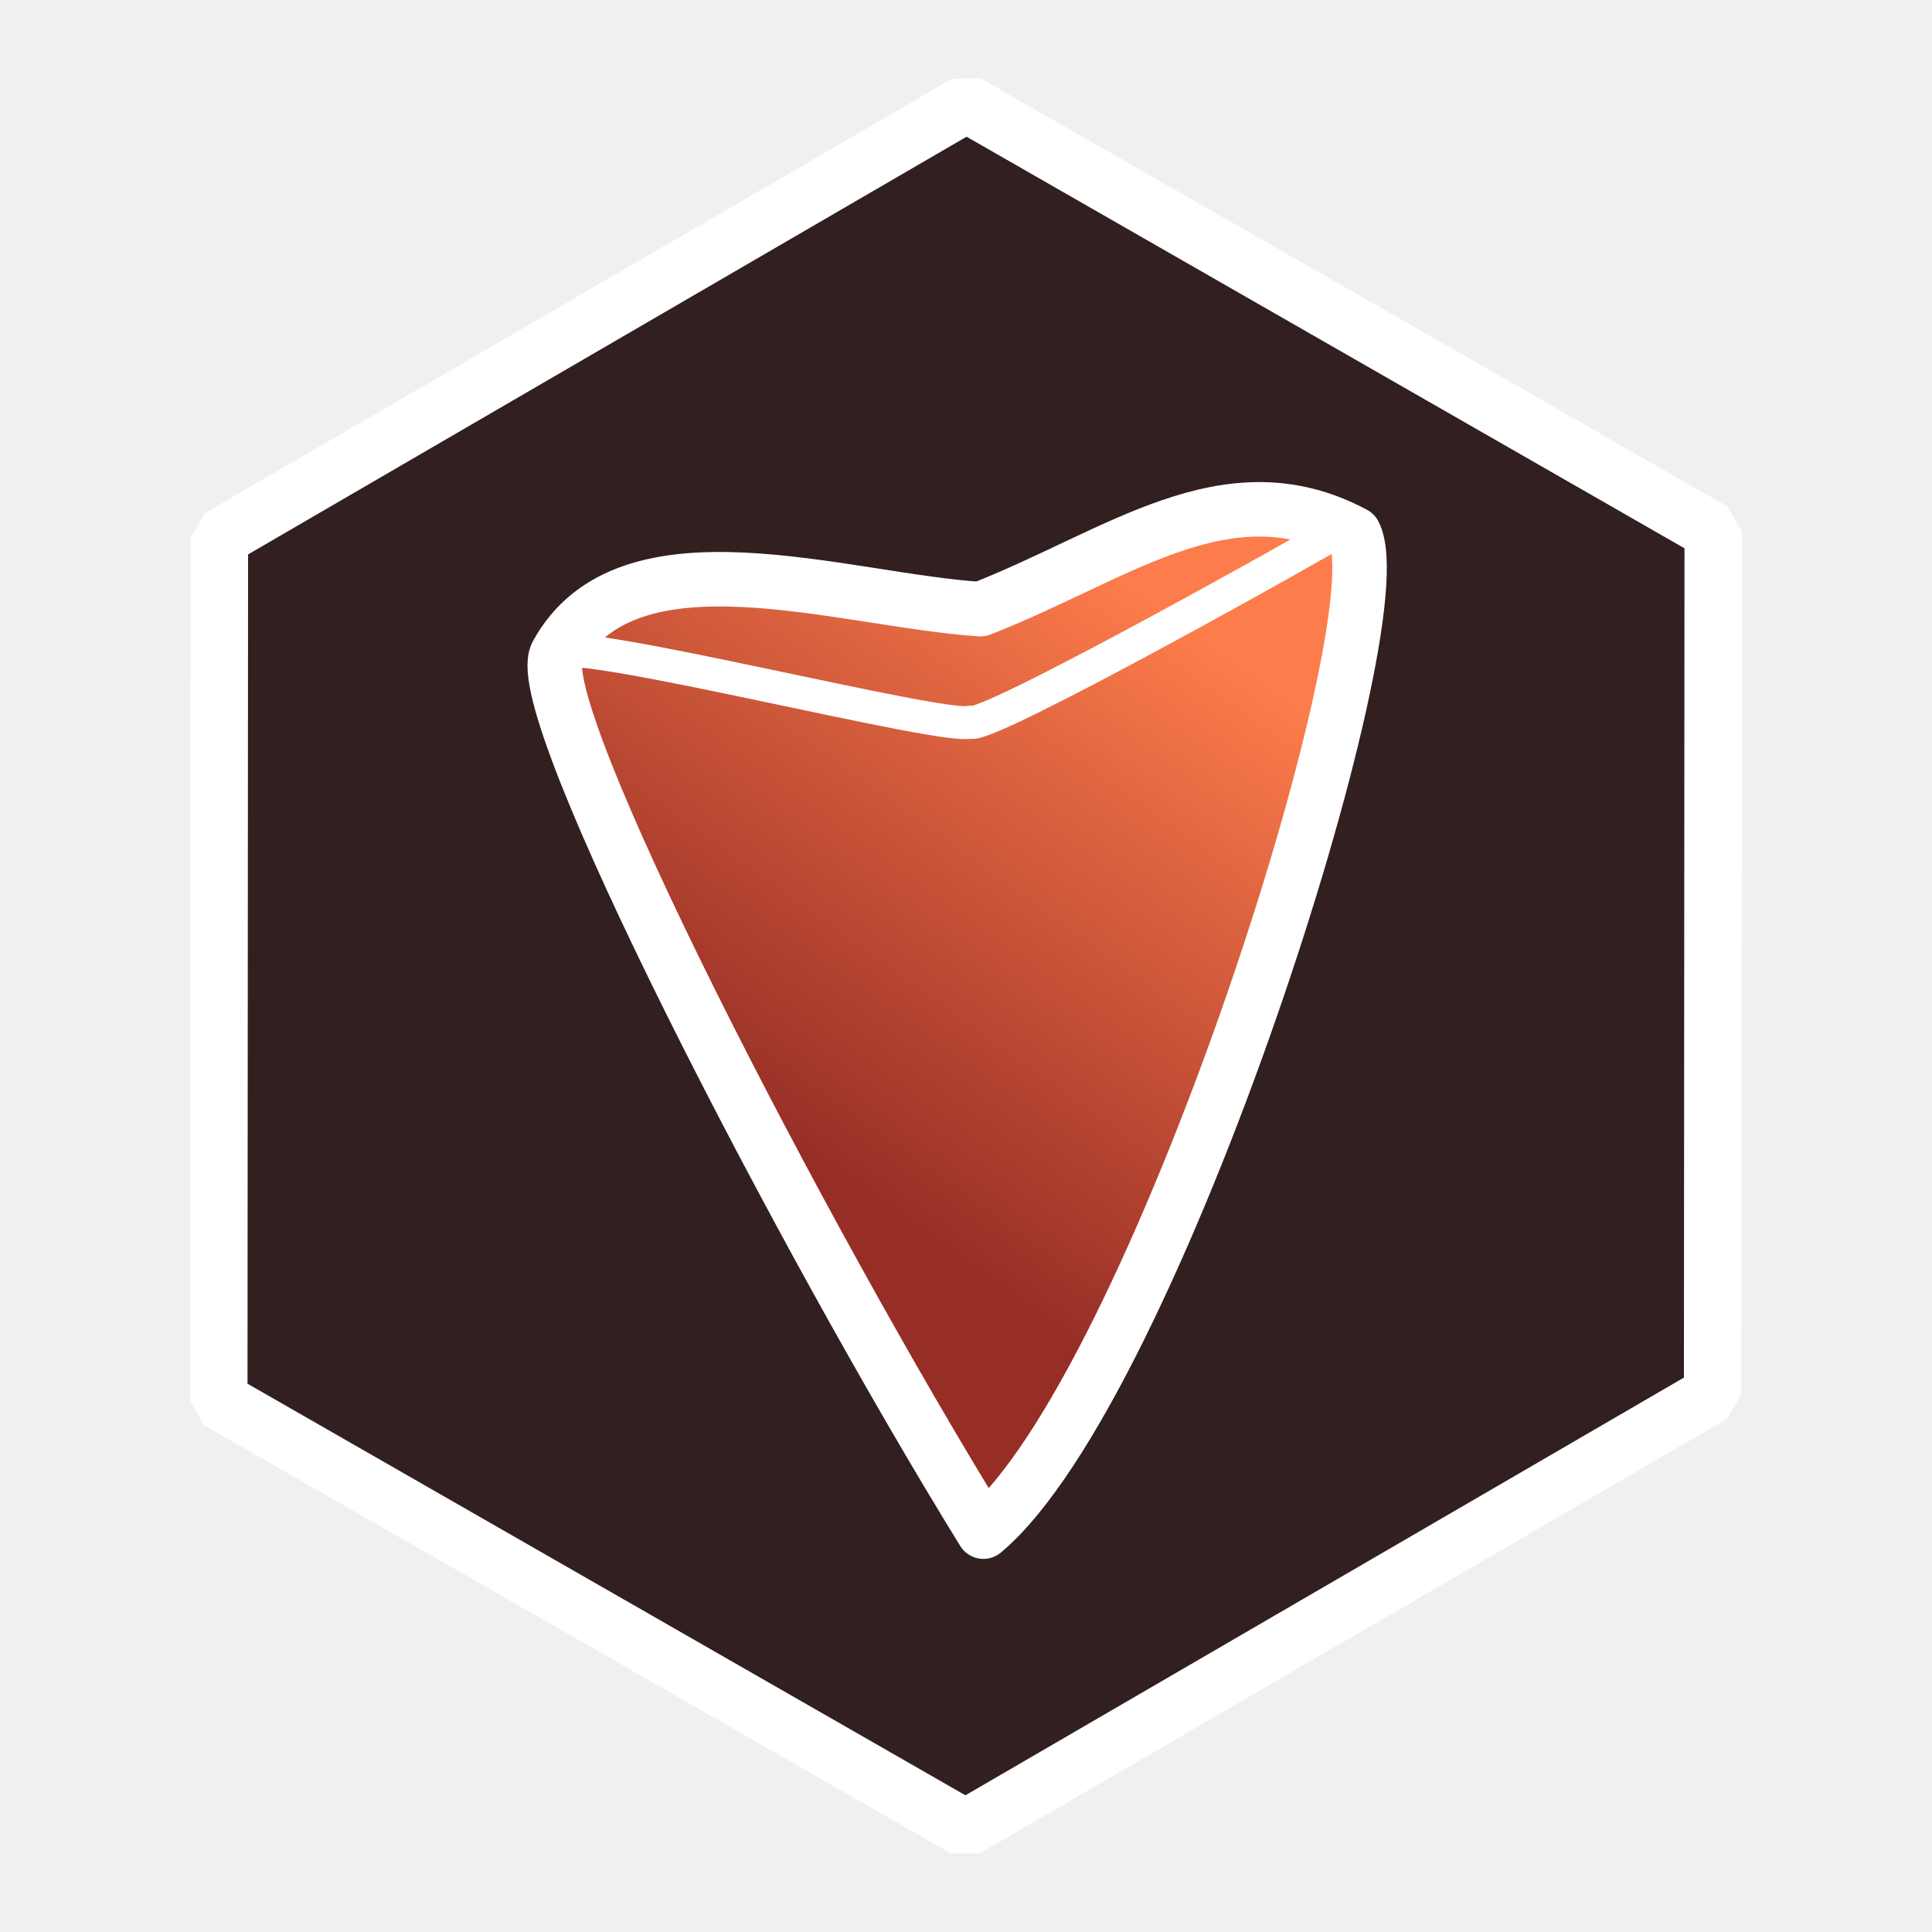
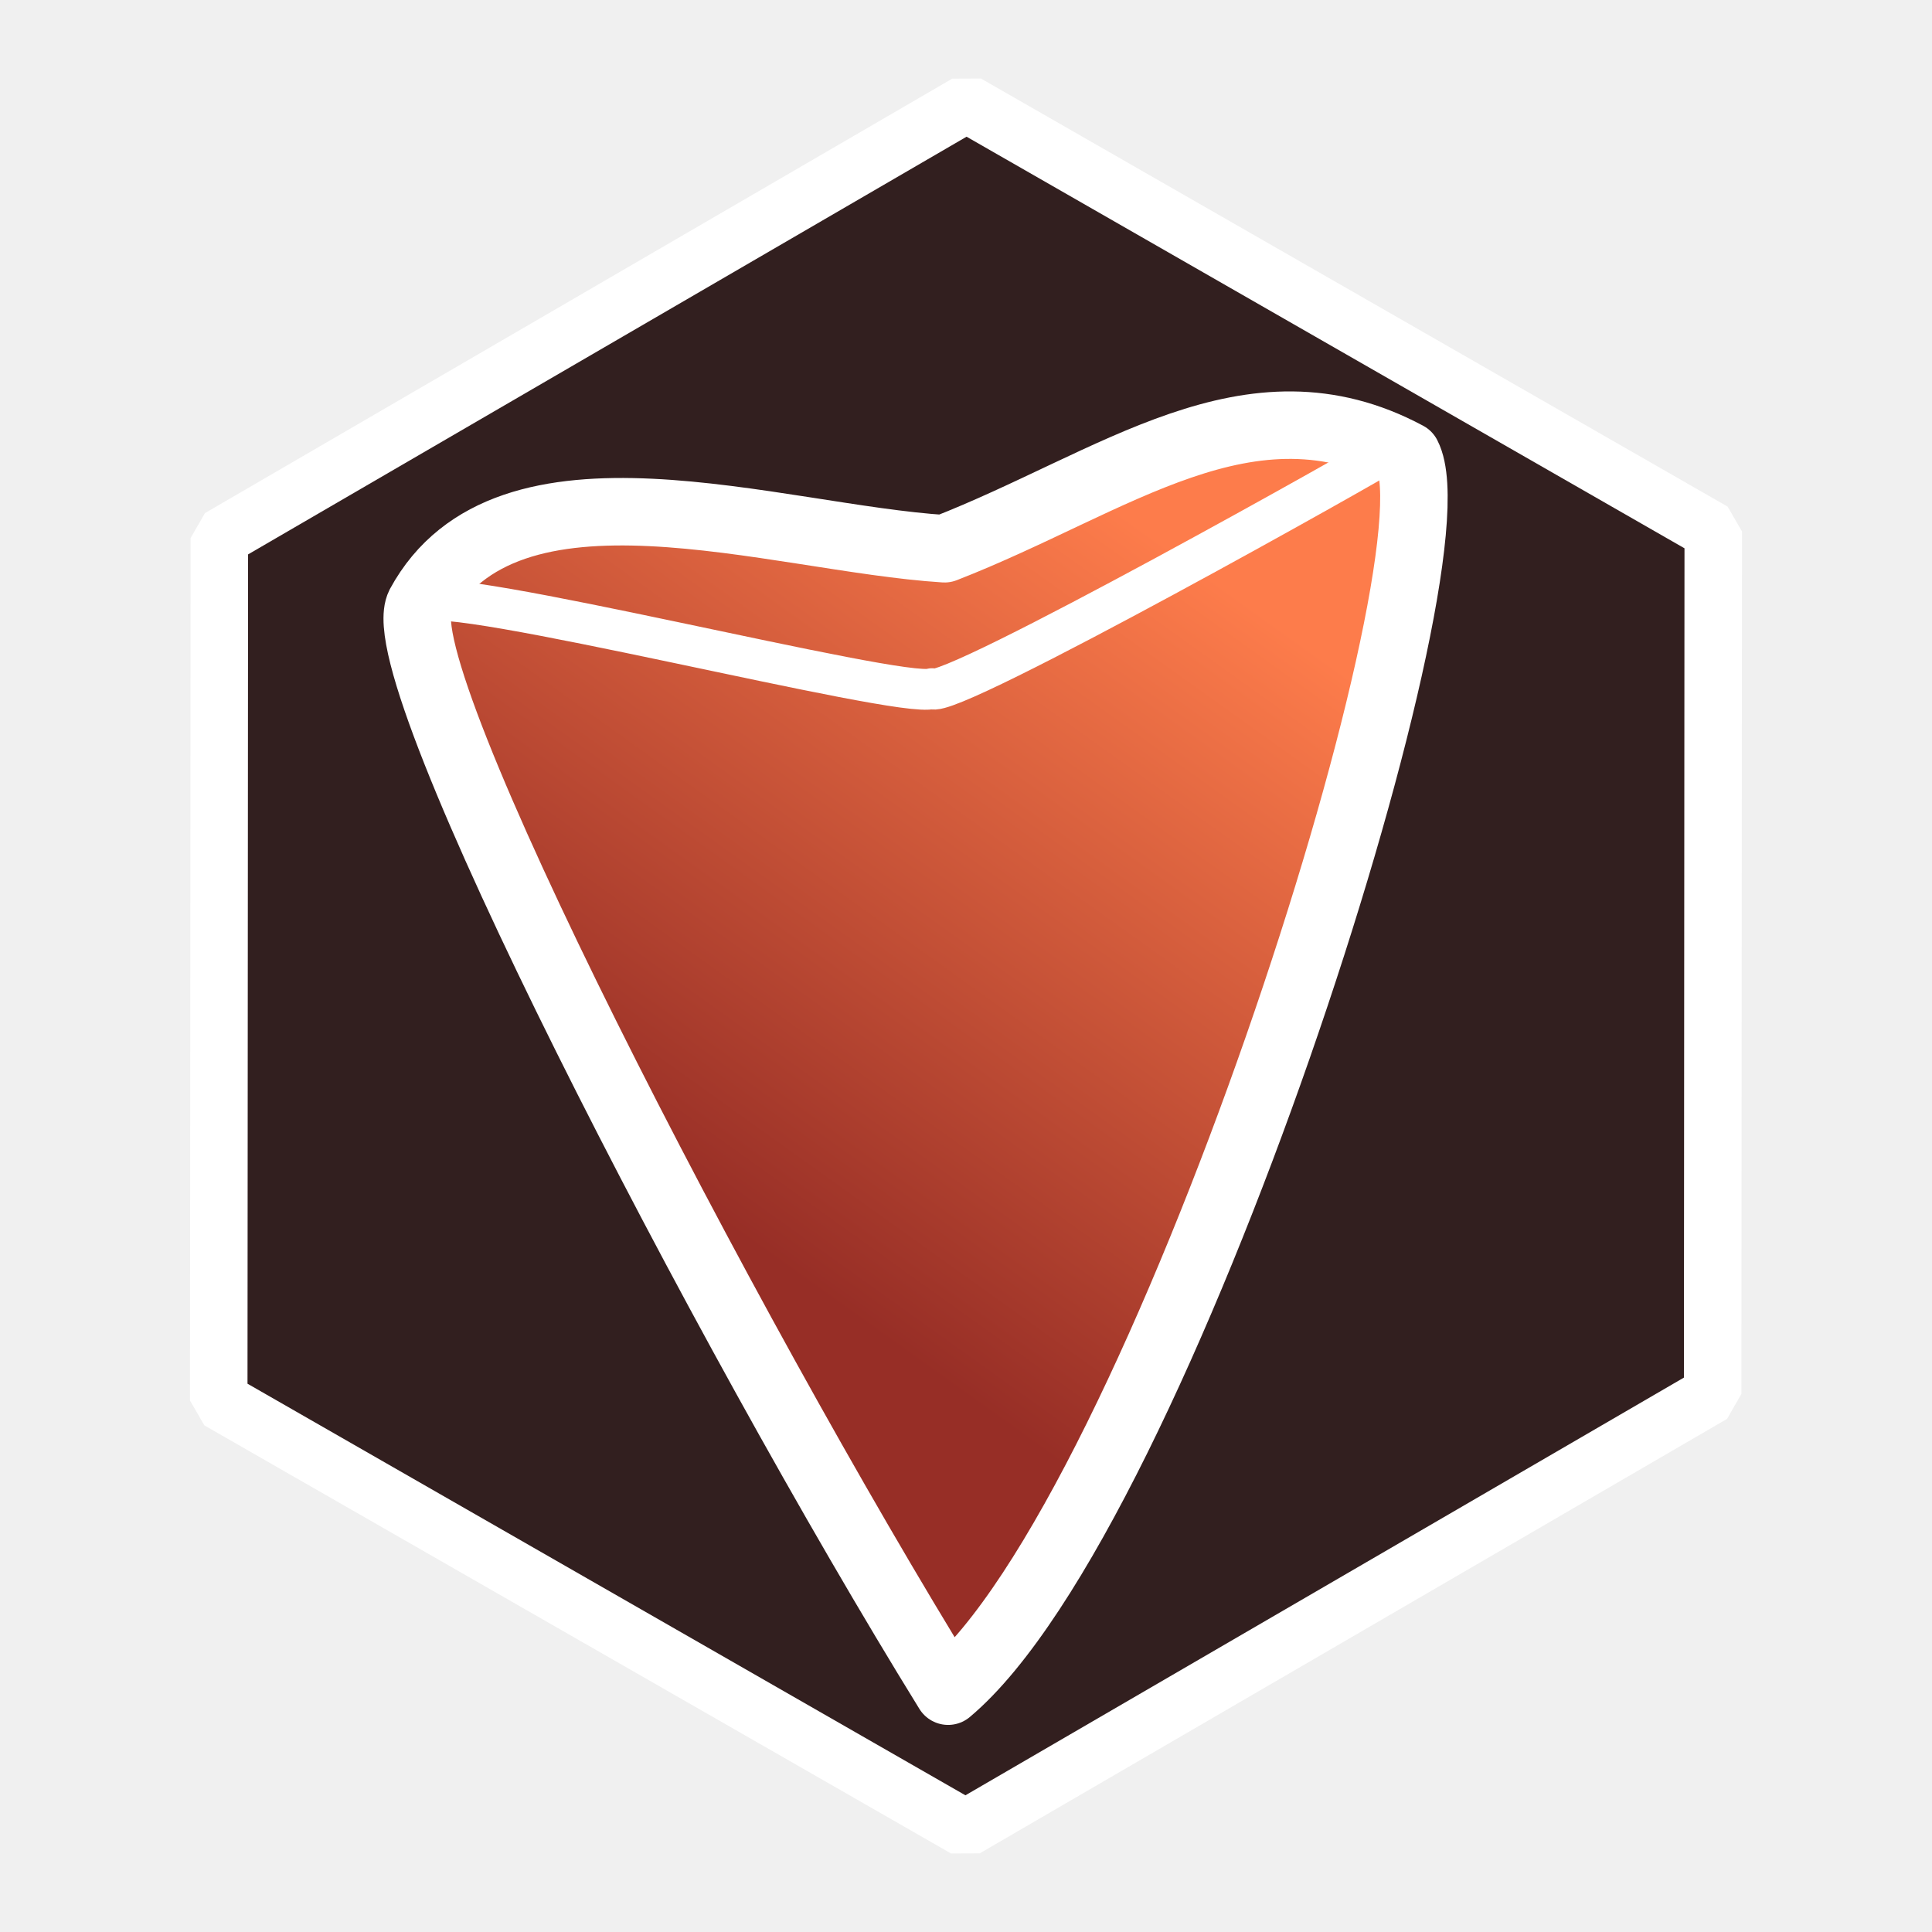
<svg xmlns="http://www.w3.org/2000/svg" xmlns:xlink="http://www.w3.org/1999/xlink" width="16px" height="16px" viewBox="0 0 590.072 667.027" version="1.1" id="svg9">
  <defs id="defs8">
    <linearGradient id="linearGradient6020-7-5">
      <stop stop-color="#972e26" style="stop-opacity:1" offset="0" id="stop6016" />
      <stop stop-color="#fd7c4b" style=";stop-opacity:1" offset="1" id="stop6018" />
    </linearGradient>
    <linearGradient xlink:href="#linearGradient6020-7-5" id="linearGradient6022" x1="28.087" y1="162.461" x2="159.683" y2="-21.335" gradientUnits="userSpaceOnUse" gradientTransform="translate(107.0506,162.3009)" />
  </defs>
  <path style="fill-opacity:1;stroke-width:19.85;stroke-linecap:round;stroke-linejoin:bevel;stroke-miterlimit:4;stroke-dasharray:none;stroke-opacity:1" id="path832" stroke="#ffffff" fill="#321f1f" tint="stroke" d="M 37.601,475.597 39.481,177.823 298.3,30.564 555.24,181.078 553.361,478.852 294.541,626.112 Z" transform="matrix(0.9999964,-0.01056274,0.00562161,0.9999442,-3.229546,8.325066)" />
-   <path id="Unnamed" stroke="#ffffff" style="fill:url(#linearGradient6022);fill-opacity:1;fill-rule:nonzero;stroke-width:18.813;stroke-linejoin:round;stroke-miterlimit:4;stroke-dasharray:none" d="m 153.721,225.971 c -9.58,19.01 84.33,200.83 147.33,302.83 59,-49.5 143.5,-314.5 128,-344.5 -44,-23.5 -81.5,7.5 -129,26 -47.5,-3 -121.99,-29.21 -146.33,15.67 z" />
-   <path id="Path" d="m 154.491,225.181 c 6.39,-5.37 133.47,27.11 142.06,24.12 3.85,3.8 126.22,-65.06 127,-66" stroke="#ffffff" style="fill:none;stroke-width:11.375;stroke-linecap:round;stroke-linejoin:round;stroke-miterlimit:4;stroke-dasharray:none" />
+   <g id="g820" stroke="#ffffff" transform="matrix(1.238381,0,0,1.238381,-83.95383,-70.97545)">
+     <path d="m 153.721,225.971 c -9.58,19.01 84.33,200.83 147.33,302.83 59,-49.5 143.5,-314.5 128,-344.5 -44,-23.5 -81.5,7.5 -129,26 -47.5,-3 -121.99,-29.21 -146.33,15.67 z" style="fill:url(#linearGradient6022);fill-opacity:1;fill-rule:nonzero;stroke-width:18.813;stroke-linejoin:round;stroke-miterlimit:4;stroke-dasharray:none" id="Unnamed" />
+     <path style="fill:none;stroke-width:11.375;stroke-linecap:round;stroke-linejoin:round;stroke-miterlimit:4;stroke-dasharray:none" d="m 154.491,225.181 c 6.39,-5.37 133.47,27.11 142.06,24.12 3.85,3.8 126.22,-65.06 127,-66" id="Path" />
+   </g>
</svg>
